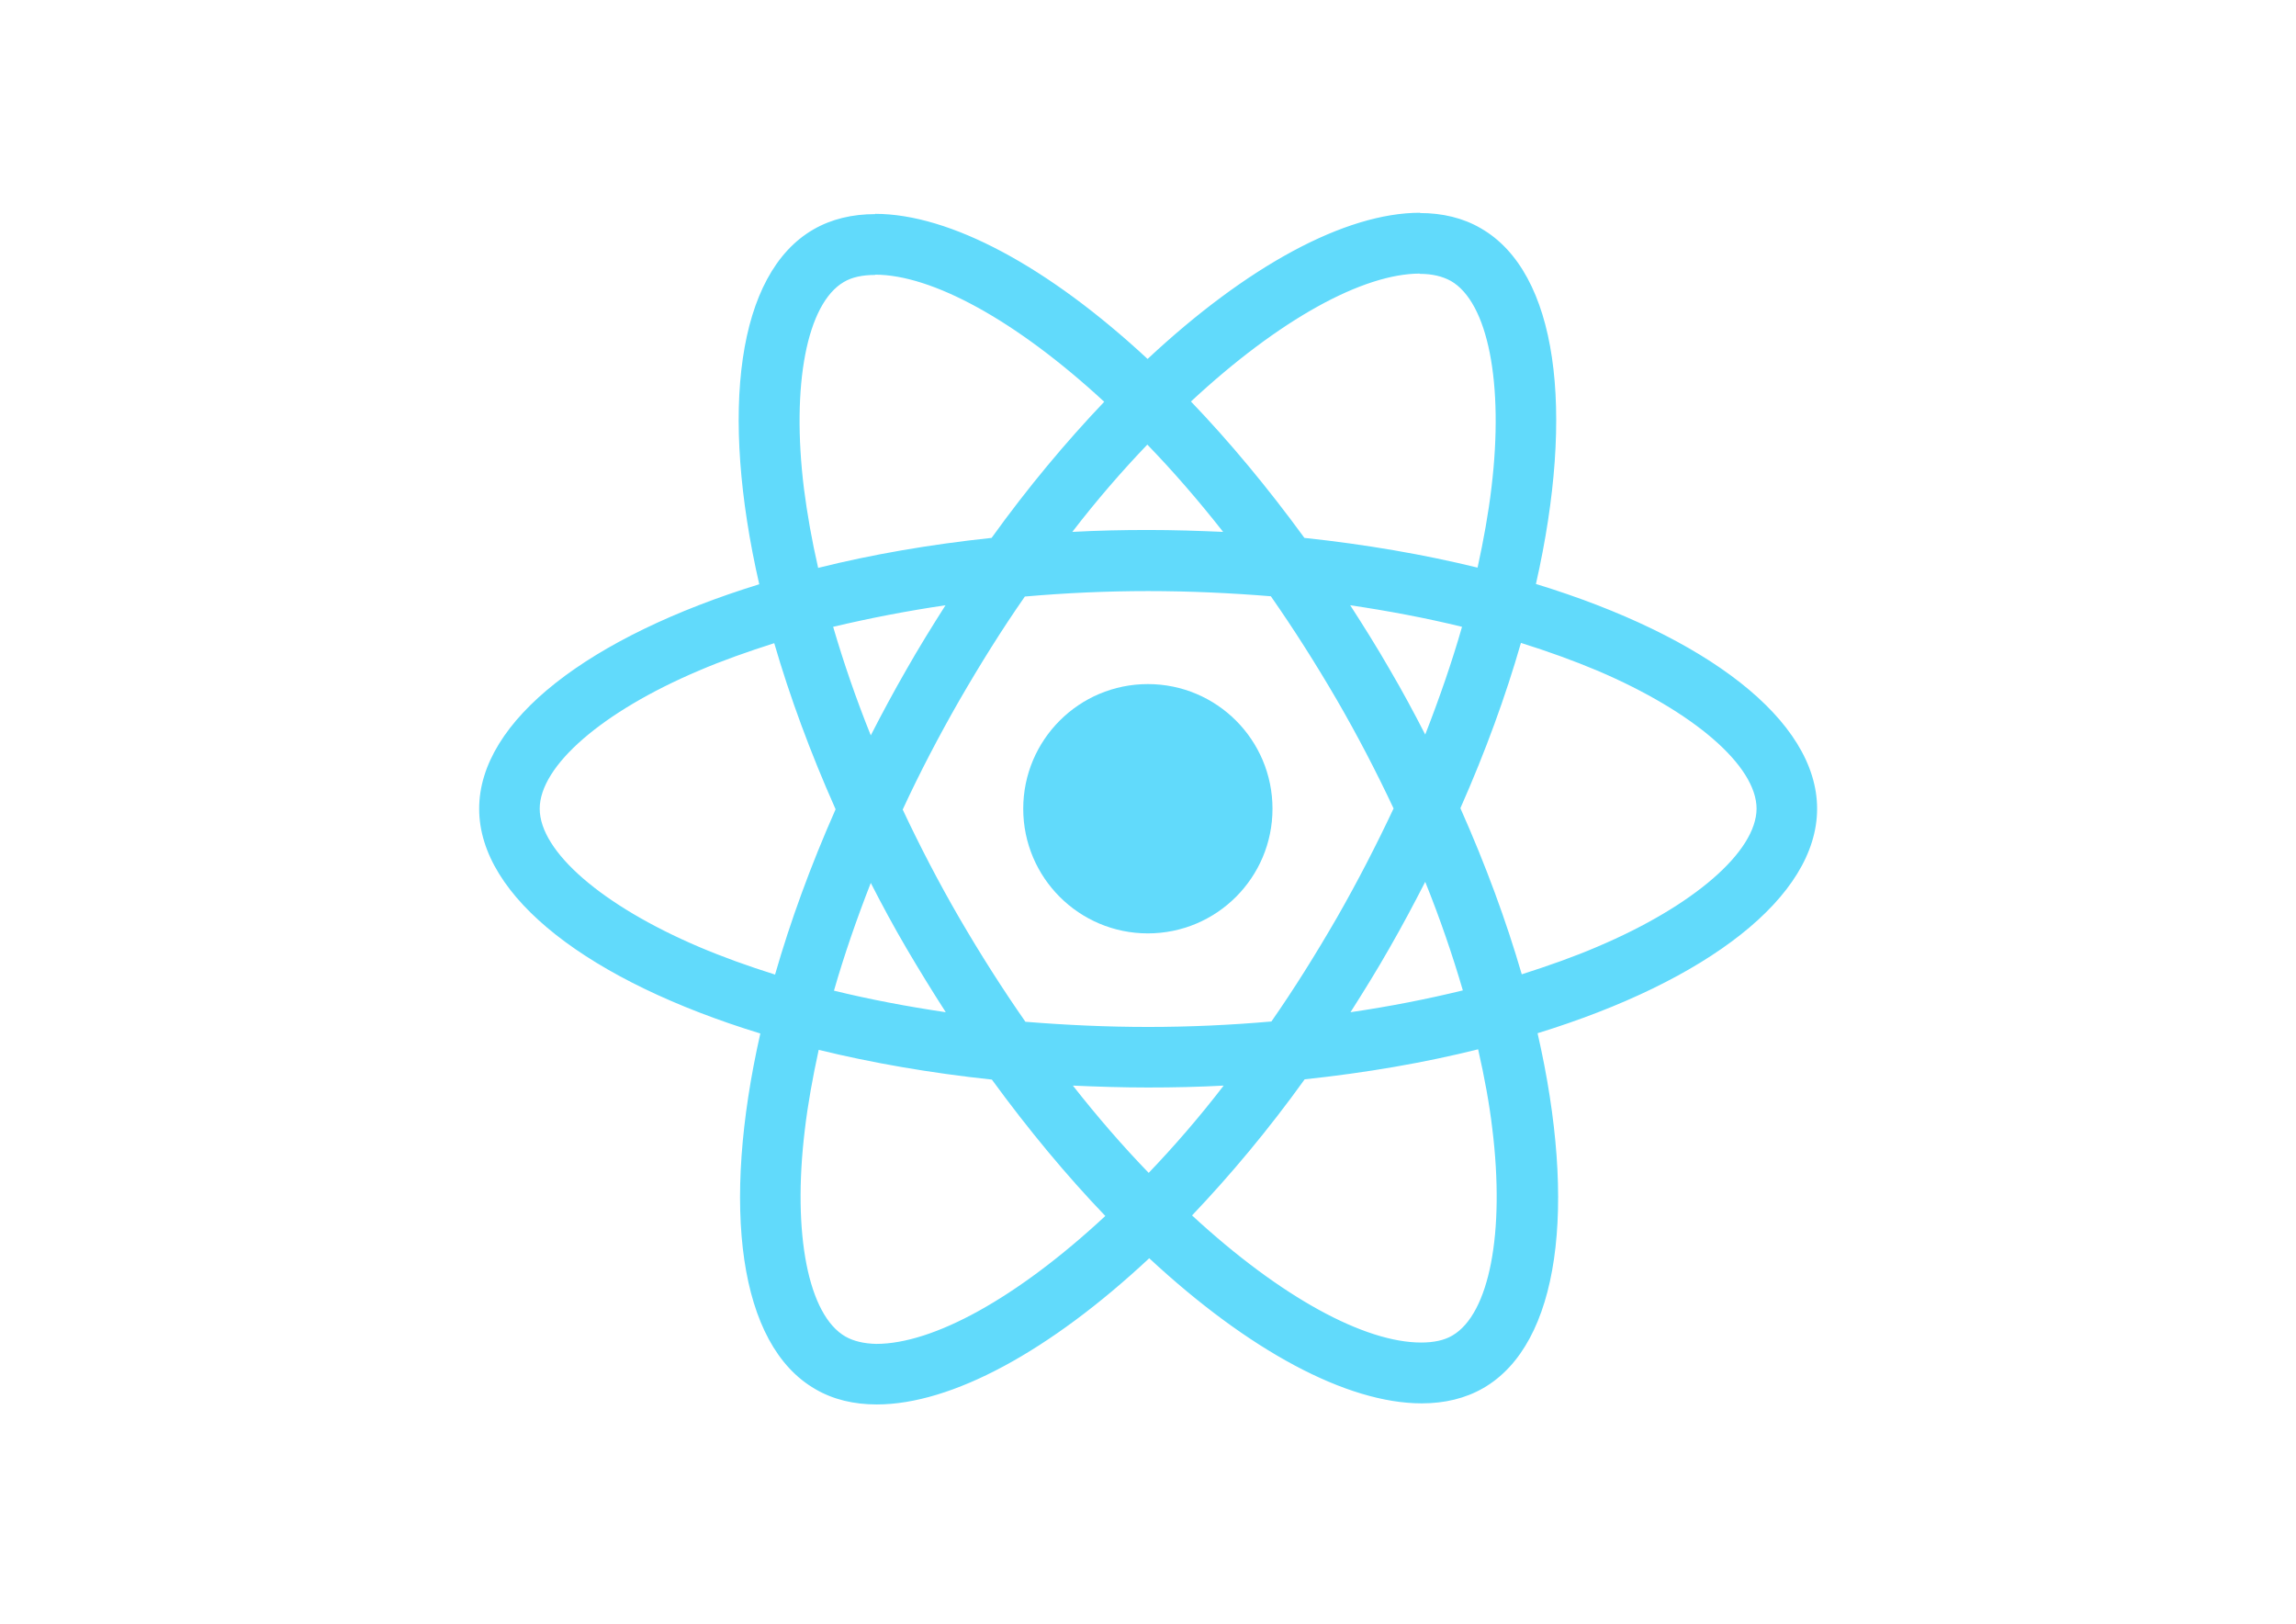
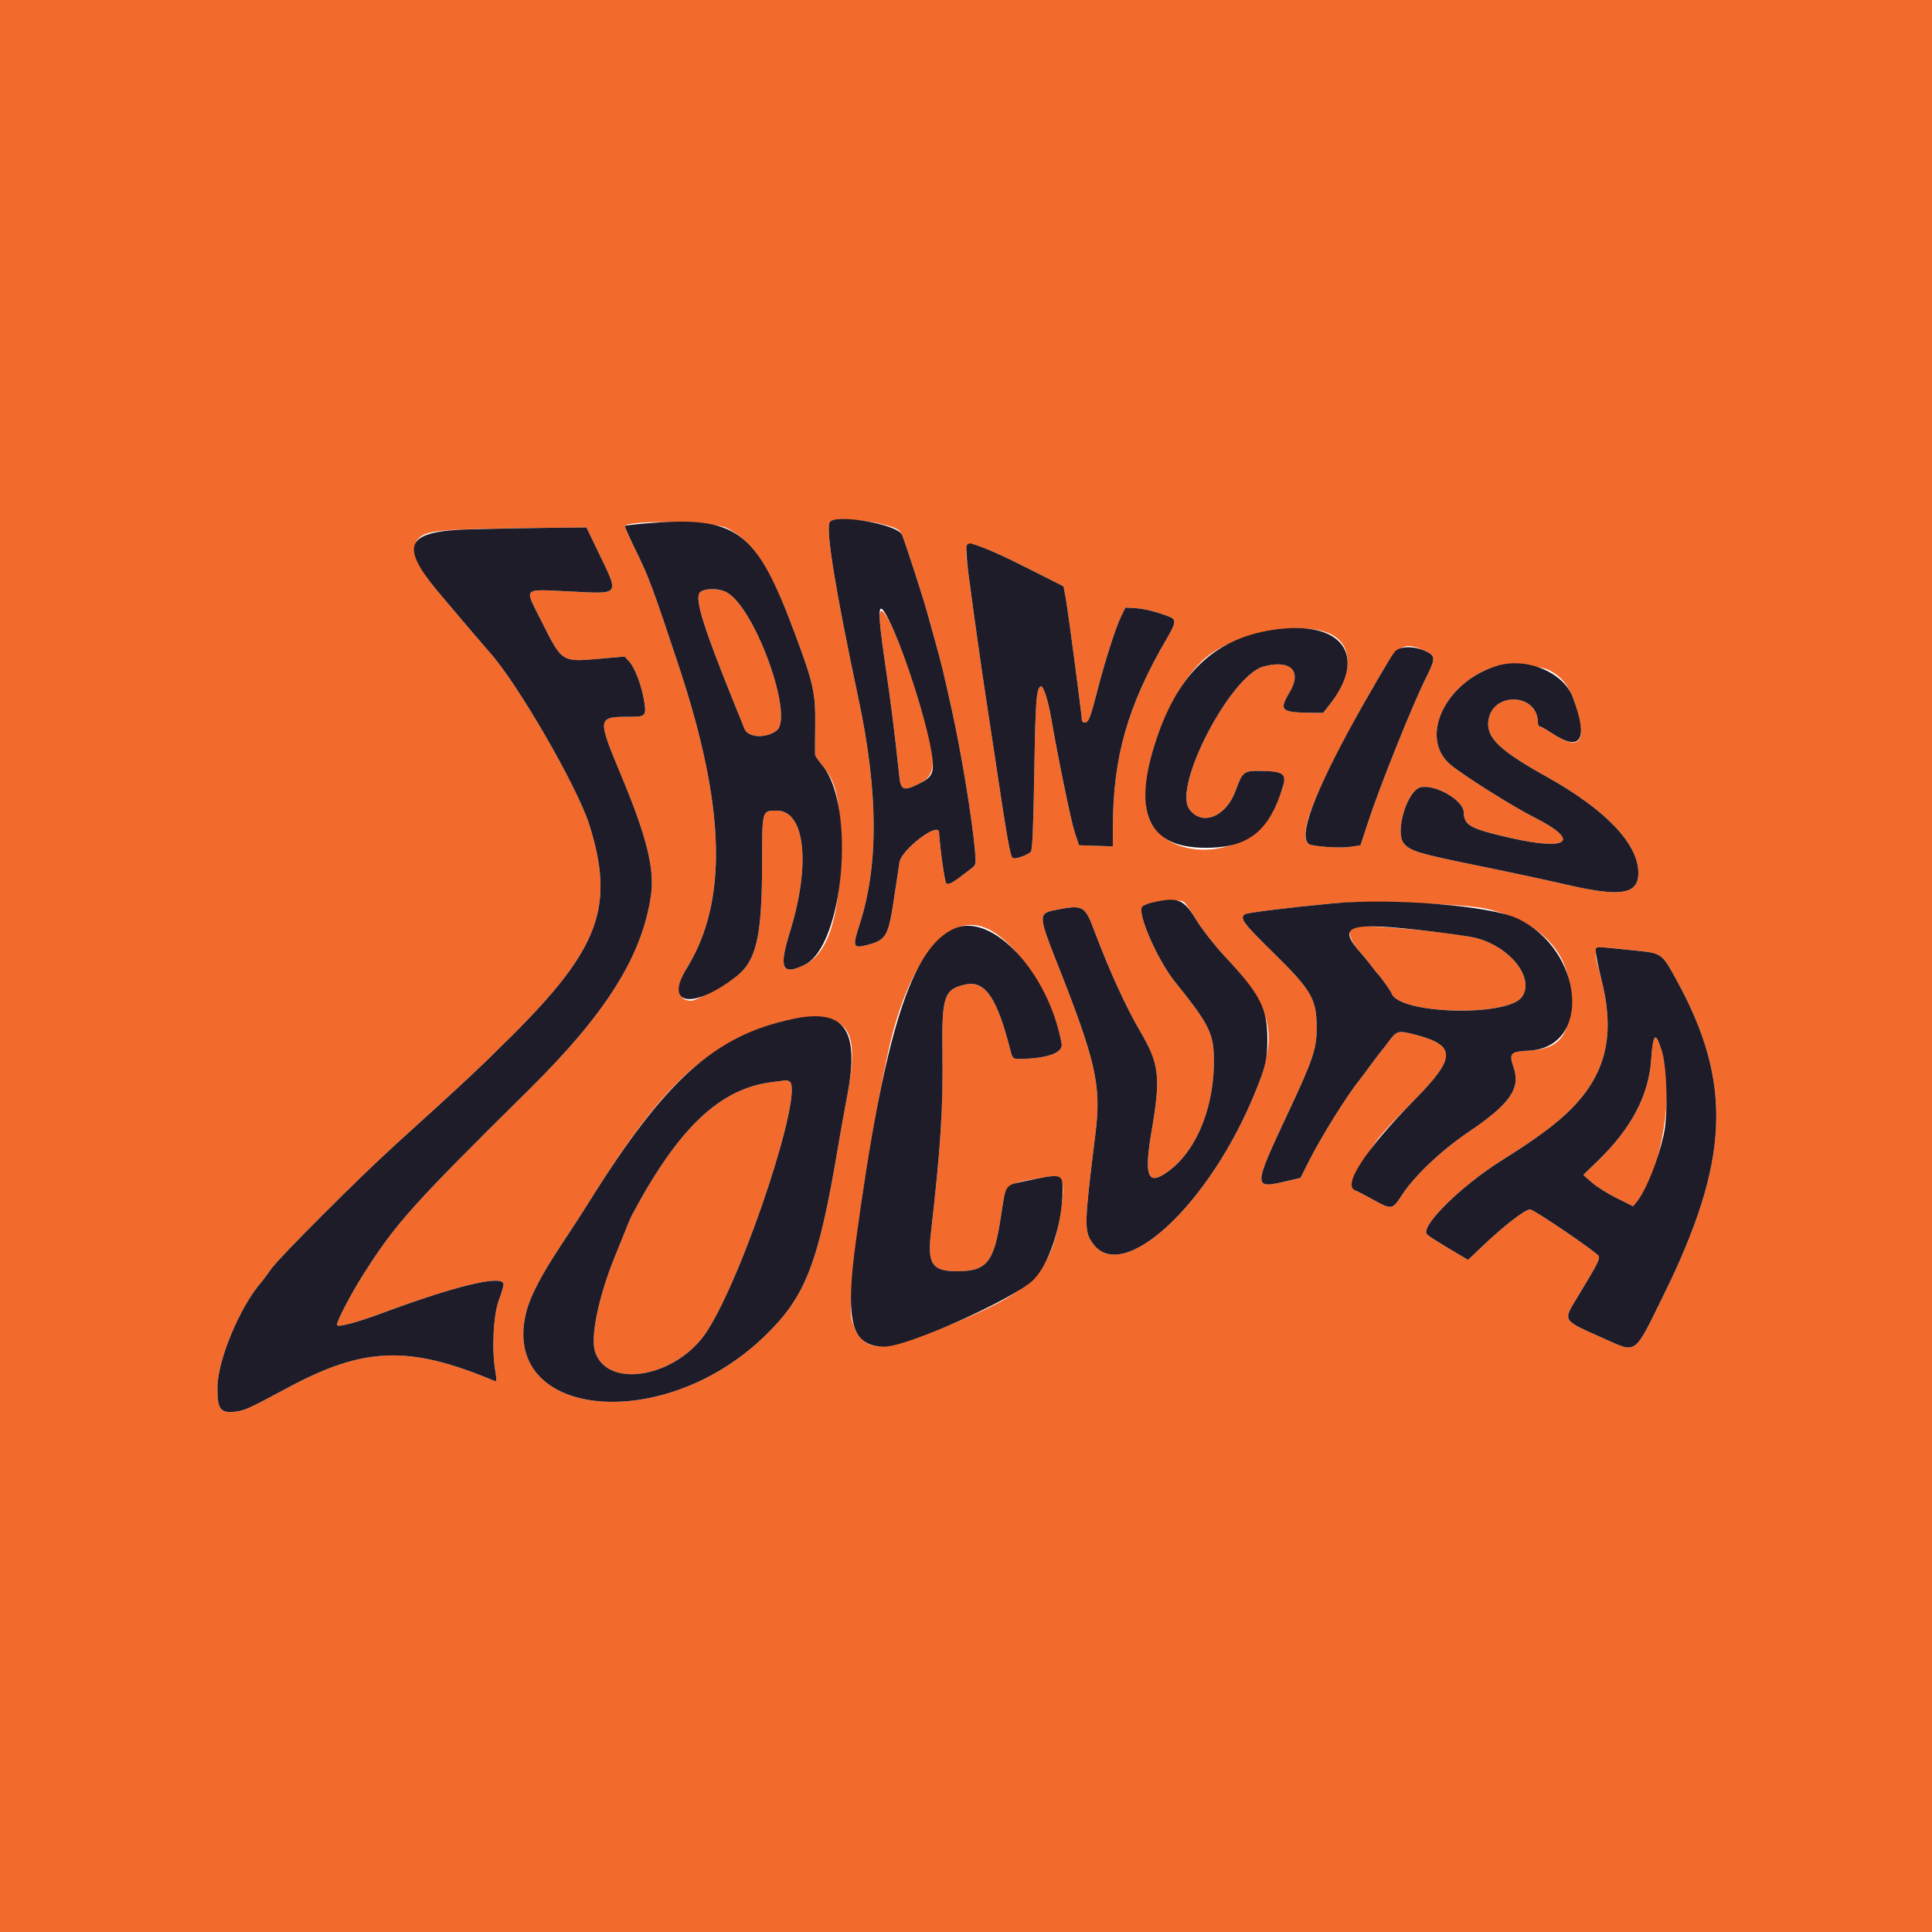
- <svg xmlns="http://www.w3.org/2000/svg" viewBox="0 0 841.9 595.3">
-   <g fill="#61DAFB">
-     <path d="M666.3 296.5c0-32.5-40.7-63.3-103.1-82.4 14.4-63.6 8-114.2-20.2-130.4-6.5-3.8-14.1-5.6-22.4-5.6v22.3c4.6 0 8.3.9 11.4 2.6 13.6 7.8 19.5 37.5 14.9 75.7-1.1 9.4-2.9 19.3-5.1 29.4-19.6-4.8-41-8.5-63.5-10.9-13.5-18.5-27.5-35.3-41.6-50 32.6-30.3 63.2-46.9 84-46.9V78c-27.5 0-63.5 19.6-99.9 53.6-36.4-33.8-72.4-53.2-99.9-53.2v22.3c20.7 0 51.4 16.5 84 46.6-14 14.7-28 31.4-41.3 49.9-22.6 2.4-44 6.1-63.6 11-2.3-10-4-19.7-5.2-29-4.7-38.2 1.1-67.9 14.6-75.8 3-1.8 6.9-2.6 11.5-2.6V78.5c-8.4 0-16 1.8-22.6 5.6-28.1 16.2-34.4 66.7-19.9 130.1-62.2 19.2-102.7 49.9-102.7 82.3 0 32.5 40.7 63.3 103.1 82.4-14.4 63.6-8 114.2 20.2 130.4 6.5 3.8 14.1 5.6 22.5 5.6 27.5 0 63.5-19.6 99.9-53.6 36.4 33.8 72.4 53.2 99.9 53.2 8.4 0 16-1.8 22.6-5.6 28.1-16.2 34.4-66.7 19.9-130.1 62-19.1 102.5-49.9 102.5-82.3zm-130.2-66.7c-3.7 12.9-8.3 26.2-13.5 39.5-4.1-8-8.4-16-13.1-24-4.6-8-9.5-15.8-14.4-23.4 14.2 2.1 27.9 4.7 41 7.9zm-45.8 106.5c-7.8 13.5-15.8 26.3-24.1 38.2-14.9 1.3-30 2-45.2 2-15.1 0-30.2-.7-45-1.9-8.3-11.9-16.4-24.6-24.2-38-7.6-13.1-14.5-26.4-20.8-39.8 6.2-13.4 13.2-26.8 20.7-39.9 7.8-13.5 15.8-26.3 24.1-38.2 14.9-1.3 30-2 45.2-2 15.1 0 30.2.7 45 1.9 8.3 11.9 16.4 24.6 24.2 38 7.6 13.1 14.5 26.4 20.8 39.8-6.3 13.4-13.2 26.8-20.7 39.9zm32.3-13c5.4 13.4 10 26.8 13.8 39.8-13.1 3.2-26.9 5.9-41.2 8 4.9-7.7 9.8-15.6 14.4-23.7 4.6-8 8.9-16.1 13-24.1zM421.2 430c-9.3-9.6-18.6-20.3-27.8-32 9 .4 18.2.7 27.5.7 9.4 0 18.7-.2 27.8-.7-9 11.7-18.3 22.4-27.5 32zm-74.4-58.9c-14.2-2.1-27.9-4.7-41-7.9 3.7-12.9 8.3-26.2 13.5-39.5 4.1 8 8.4 16 13.1 24 4.7 8 9.5 15.8 14.4 23.4zM420.7 163c9.3 9.6 18.6 20.3 27.8 32-9-.4-18.2-.7-27.5-.7-9.4 0-18.7.2-27.8.7 9-11.7 18.3-22.4 27.5-32zm-74 58.9c-4.9 7.7-9.8 15.6-14.4 23.7-4.6 8-8.9 16-13 24-5.4-13.4-10-26.8-13.8-39.8 13.1-3.1 26.9-5.8 41.2-7.9zm-90.5 125.2c-35.4-15.1-58.3-34.9-58.3-50.6 0-15.7 22.9-35.6 58.3-50.6 8.6-3.7 18-7 27.7-10.1 5.7 19.6 13.2 40 22.5 60.9-9.2 20.8-16.6 41.1-22.2 60.6-9.9-3.1-19.3-6.5-28-10.2zM310 490c-13.6-7.8-19.5-37.5-14.9-75.7 1.1-9.4 2.9-19.3 5.1-29.4 19.6 4.8 41 8.5 63.5 10.9 13.5 18.5 27.5 35.3 41.6 50-32.6 30.3-63.2 46.9-84 46.9-4.5-.1-8.3-1-11.3-2.7zm237.2-76.2c4.7 38.2-1.1 67.9-14.6 75.8-3 1.8-6.9 2.6-11.5 2.6-20.7 0-51.4-16.5-84-46.6 14-14.7 28-31.4 41.3-49.9 22.6-2.4 44-6.1 63.6-11 2.3 10.1 4.1 19.8 5.2 29.1zm38.5-66.7c-8.6 3.7-18 7-27.7 10.1-5.7-19.6-13.2-40-22.5-60.9 9.2-20.8 16.6-41.1 22.2-60.6 9.9 3.1 19.3 6.5 28.1 10.2 35.4 15.1 58.3 34.9 58.3 50.6-.1 15.7-23 35.6-58.4 50.6zM320.8 78.4z" />
-     <circle cx="420.9" cy="296.5" r="45.7" />
-     <path d="M520.5 78.1z" />
+ <svg xmlns="http://www.w3.org/2000/svg" id="svg" width="400" height="400" viewBox="0, 0, 400,400">
+   <g id="svgg">
+     <path id="path0" d="M0.000 200.000 L 0.000 400.000 200.000 400.000 L 400.000 400.000 400.000 200.000 L 400.000 0.000 200.000 0.000 L 0.000 0.000 0.000 200.000 M182.200 108.417 C 185.558 109.241,186.314 109.626,186.756 110.734 C 187.585 112.812,191.156 123.847,192.019 127.000 C 192.502 128.760,193.347 131.820,193.898 133.800 C 194.954 137.599,195.268 138.898,196.985 146.600 C 198.999 155.631,201.312 169.674,201.866 176.229 C 202.100 179.000,202.081 179.077,200.953 179.925 C 200.319 180.402,199.620 180.933,199.400 181.106 C 197.315 182.750,196.301 183.261,195.909 182.869 C 195.589 182.549,194.618 175.673,194.418 172.300 C 194.285 170.063,186.641 175.881,186.224 178.537 C 186.115 179.231,185.637 182.410,185.161 185.600 C 183.922 193.906,183.540 194.585,179.502 195.660 C 176.632 196.424,176.472 196.003,177.929 191.535 C 181.931 179.271,181.865 164.061,177.725 144.600 C 173.070 122.718,171.002 110.135,171.743 108.205 C 172.064 107.368,178.457 107.498,182.200 108.417 M150.400 109.287 C 156.043 112.077,159.470 117.425,164.791 131.752 C 168.421 141.524,168.860 143.554,168.777 150.200 C 168.739 153.280,168.729 156.008,168.754 156.262 C 168.779 156.516,169.455 157.506,170.255 158.462 C 173.195 161.974,174.000 165.706,174.000 175.832 C 174.000 189.360,171.544 197.327,166.631 199.732 C 161.898 202.050,161.192 200.518,163.530 193.000 C 167.912 178.908,166.682 167.741,160.758 167.829 C 157.718 167.875,157.802 167.554,157.781 179.120 C 157.753 194.119,156.571 199.065,152.230 202.342 C 149.937 204.073,144.066 207.200,143.108 207.200 C 140.199 207.200,139.806 204.327,142.186 200.467 C 150.764 186.553,150.243 167.149,140.502 137.800 C 135.191 121.800,134.345 119.520,131.754 114.222 C 130.362 111.374,129.294 108.972,129.382 108.884 C 130.650 107.616,147.679 107.943,150.400 109.287 M123.486 113.500 C 128.326 123.554,128.686 122.949,118.142 122.461 C 107.949 121.989,108.510 121.433,112.049 128.506 C 116.367 137.134,116.272 137.071,123.911 136.405 L 129.315 135.933 130.194 136.867 C 131.341 138.084,132.682 141.469,133.260 144.607 C 133.919 148.182,133.761 148.400,130.513 148.402 C 123.570 148.408,123.566 148.431,128.719 160.800 C 133.884 173.197,135.549 179.917,134.787 185.290 C 133.007 197.844,125.537 209.777,109.600 225.527 C 85.169 249.671,81.901 253.319,75.133 264.000 C 72.540 268.091,69.516 273.941,69.777 274.362 C 70.056 274.815,73.883 273.804,78.800 271.978 C 94.119 266.292,103.553 263.970,104.225 265.720 C 104.334 266.006,103.935 267.491,103.338 269.020 C 102.148 272.062,101.775 279.244,102.560 283.966 C 102.900 286.006,102.877 286.113,102.160 285.814 C 84.681 278.508,75.346 278.835,59.600 287.305 C 51.525 291.649,50.569 292.081,48.600 292.284 C 45.593 292.592,44.995 291.753,45.018 287.257 C 45.048 281.573,49.741 270.376,54.200 265.349 C 54.420 265.101,55.320 263.886,56.200 262.648 C 57.890 260.272,74.422 243.746,81.825 237.033 C 96.822 223.435,98.999 221.399,106.022 214.402 C 124.120 196.372,127.318 187.650,122.021 170.778 C 119.556 162.927,107.025 141.264,101.325 135.000 C 100.563 134.163,91.472 123.480,90.357 122.113 C 86.687 117.611,85.080 113.390,86.420 111.776 C 88.114 109.735,90.396 109.524,113.408 109.284 L 121.416 109.200 123.486 113.500 M204.400 113.693 C 205.610 114.148,209.659 116.068,213.398 117.960 L 220.195 121.400 220.676 124.000 C 221.127 126.437,224.000 148.178,224.000 149.153 C 224.000 149.399,224.274 149.600,224.610 149.600 C 225.374 149.600,225.778 148.557,227.248 142.800 C 228.752 136.909,230.998 129.905,232.122 127.600 L 233.000 125.800 235.000 125.904 C 236.837 126.000,239.314 126.619,242.100 127.679 C 243.558 128.233,243.491 128.916,241.672 132.028 C 233.503 146.007,230.447 156.615,230.410 171.116 L 230.400 175.231 226.900 175.116 L 223.400 175.000 222.514 172.350 C 221.774 170.137,218.972 156.529,217.592 148.442 C 216.994 144.945,216.002 141.933,215.503 142.099 C 214.572 142.409,214.381 144.935,214.129 160.304 C 213.946 171.498,213.738 176.120,213.405 176.396 C 212.479 177.164,210.147 177.938,209.661 177.638 C 209.166 177.332,208.459 173.317,206.025 157.000 C 205.335 152.380,204.423 146.350,203.997 143.600 C 203.197 138.443,201.669 127.574,200.508 118.790 C 199.583 111.790,199.528 111.861,204.400 113.693 M144.787 122.823 C 143.935 124.416,145.762 130.172,152.080 145.800 C 152.970 148.000,153.901 150.302,154.149 150.916 C 154.880 152.723,158.575 152.927,160.765 151.281 C 164.512 148.466,156.242 125.621,150.380 122.590 C 148.600 121.669,145.332 121.806,144.787 122.823 M182.166 128.848 C 182.319 130.471,182.786 134.140,183.203 137.000 C 184.551 146.249,185.116 150.737,186.210 160.900 C 186.505 163.643,187.154 163.845,190.399 162.201 C 194.106 160.322,194.037 157.531,189.958 144.200 C 185.762 130.489,181.533 122.157,182.166 128.848 M274.512 130.886 C 280.233 132.824,280.513 139.292,275.169 146.039 L 273.933 147.600 270.866 147.560 C 265.247 147.487,264.787 146.989,266.980 143.352 C 269.652 138.921,267.209 136.492,261.596 138.000 C 254.808 139.823,242.858 162.708,246.201 167.480 C 248.783 171.166,253.890 169.134,255.842 163.645 C 257.158 159.945,257.547 159.599,260.376 159.604 C 266.796 159.617,267.089 160.291,263.769 167.407 C 259.276 177.037,243.811 179.022,238.500 170.650 C 234.538 164.404,240.323 145.265,248.657 137.049 C 254.174 131.609,267.364 128.465,274.512 130.886 M295.100 134.789 C 297.243 135.762,297.258 136.305,295.250 140.309 C 292.469 145.856,285.724 162.660,283.240 170.233 L 281.676 175.000 279.738 175.309 C 277.909 175.600,273.937 175.428,271.500 174.951 C 267.886 174.245,271.962 163.872,284.465 141.963 C 289.400 133.313,290.385 132.649,295.100 134.789 M320.708 138.745 C 324.122 140.503,325.772 143.260,327.051 149.341 C 328.064 154.156,326.148 155.005,321.393 151.848 C 320.193 151.051,319.030 150.400,318.806 150.400 C 318.583 150.400,318.400 150.034,318.400 149.587 C 318.400 143.527,309.063 143.107,308.160 149.126 C 307.631 152.655,310.382 155.337,320.043 160.713 C 332.399 167.589,339.200 174.689,339.200 180.714 C 339.200 185.241,335.564 185.790,323.800 183.038 C 320.280 182.215,312.109 180.466,305.643 179.151 C 293.928 176.770,292.028 176.202,290.700 174.680 C 288.684 172.369,291.344 163.509,294.216 162.971 C 297.293 162.393,302.972 165.712,303.042 168.128 C 303.123 170.887,304.319 171.558,312.519 173.440 C 324.851 176.271,327.406 174.138,317.600 169.198 C 313.222 166.992,303.033 160.584,300.346 158.347 C 293.782 152.880,298.971 141.442,309.600 137.949 C 311.649 137.275,318.858 137.792,320.708 138.745 M245.090 186.724 C 245.360 186.895,246.530 188.586,247.690 190.481 C 248.851 192.377,251.446 195.699,253.459 197.864 C 263.438 208.599,264.718 214.008,260.047 225.699 C 250.635 249.257,232.264 266.364,226.138 257.274 C 224.434 254.745,224.470 253.546,226.809 234.636 C 228.042 224.668,226.927 219.766,218.707 199.000 C 215.032 189.717,215.007 189.110,218.277 188.453 C 224.249 187.254,224.579 187.423,226.564 192.700 C 229.674 200.967,233.165 208.616,236.104 213.600 C 240.028 220.256,240.340 222.985,238.442 234.071 C 236.894 243.116,237.538 245.323,241.068 243.075 C 247.149 239.203,251.149 230.353,251.316 220.400 C 251.421 214.098,250.647 212.456,243.208 203.200 C 239.626 198.743,235.391 189.015,236.468 187.718 C 237.290 186.728,243.898 185.966,245.090 186.724 M307.776 188.153 C 319.615 191.015,325.515 197.647,325.140 207.668 C 324.880 214.602,322.618 217.206,316.581 217.523 C 312.664 217.728,312.376 218.045,313.388 221.027 C 314.866 225.378,312.606 228.598,303.999 234.400 C 298.399 238.176,292.750 243.541,290.200 247.505 C 288.292 250.471,288.083 250.502,284.294 248.376 C 282.702 247.482,281.085 246.651,280.700 246.529 C 279.273 246.076,279.847 243.921,282.454 239.944 C 285.650 235.068,285.818 234.870,292.970 227.600 C 301.503 218.926,301.509 216.433,293.001 214.217 C 289.522 213.311,289.170 213.396,287.603 215.512 C 286.834 216.551,286.108 217.490,285.990 217.600 C 285.872 217.710,284.916 218.970,283.865 220.400 C 282.815 221.830,281.736 223.270,281.468 223.600 C 278.937 226.714,273.471 235.479,271.032 240.336 L 269.259 243.867 266.290 244.566 C 259.385 246.192,259.392 245.953,266.682 230.400 C 271.886 219.298,272.600 217.174,272.600 212.792 C 272.600 206.823,271.571 205.046,263.547 197.170 C 257.381 191.117,256.653 190.137,257.700 189.296 C 258.105 188.971,266.883 187.881,275.800 187.048 C 282.633 186.410,303.556 187.133,307.776 188.153 M204.113 192.143 C 210.477 194.826,217.955 206.222,219.798 216.047 C 220.137 217.858,217.312 219.009,212.000 219.224 C 209.721 219.317,209.649 219.273,209.202 217.500 C 206.448 206.584,203.959 202.930,199.886 203.825 C 195.477 204.793,194.974 206.253,195.124 217.665 C 195.279 229.485,194.772 237.455,192.728 255.315 C 191.995 261.728,193.011 263.200,198.170 263.200 C 204.306 263.200,205.801 261.345,207.212 251.984 C 208.311 244.687,207.691 245.226,216.800 243.651 C 220.274 243.051,220.726 244.534,219.395 252.165 C 217.353 263.872,213.405 267.583,195.200 274.908 C 181.775 280.310,178.520 280.053,176.394 273.424 C 175.171 269.613,178.937 241.343,183.670 218.800 C 187.756 199.343,195.925 188.691,204.113 192.143 M280.676 191.871 C 278.700 192.200,279.157 194.411,281.820 197.400 C 282.408 198.060,283.363 199.230,283.942 200.000 C 284.522 200.770,285.091 201.490,285.208 201.600 C 285.828 202.183,287.901 205.093,288.112 205.677 C 289.677 210.000,312.259 210.576,315.132 206.366 C 317.862 202.365,312.335 195.653,305.000 194.064 C 299.626 192.899,283.329 191.430,280.676 191.871 M338.800 196.823 C 344.060 197.366,344.082 197.382,347.093 202.873 C 358.817 224.254,358.149 240.295,344.367 268.272 C 338.217 280.758,338.986 280.209,331.995 277.097 C 323.312 273.230,323.543 273.594,326.574 268.590 C 330.699 261.780,331.237 260.747,331.012 260.073 C 330.781 259.382,317.577 250.400,316.792 250.400 C 315.726 250.400,311.288 253.842,306.675 258.247 L 303.950 260.849 302.675 260.094 C 296.933 256.694,295.481 255.756,295.324 255.345 C 294.566 253.371,302.671 245.468,310.615 240.436 C 315.584 237.287,316.555 236.637,319.600 234.415 C 331.562 225.688,335.020 216.637,331.600 203.000 C 329.622 195.112,328.827 195.794,338.800 196.823 M173.174 211.518 C 176.612 213.223,177.220 217.358,175.422 226.800 C 174.856 229.770,174.015 234.450,173.553 237.200 C 169.406 261.894,166.793 268.567,157.994 276.941 C 136.714 297.191,103.269 293.469,108.994 271.487 C 109.840 268.240,112.168 263.811,116.296 257.593 C 118.266 254.627,120.831 250.670,121.996 248.800 C 134.604 228.570,142.189 220.299,153.166 214.808 C 161.163 210.809,169.109 209.502,173.174 211.518 M342.233 215.700 C 342.133 216.195,341.961 217.888,341.852 219.462 C 341.342 226.803,337.727 233.645,330.825 240.331 L 327.800 243.261 329.600 244.834 C 330.590 245.699,332.911 247.157,334.759 248.074 L 338.117 249.742 338.903 248.772 C 343.997 242.481,346.730 226.105,344.088 217.700 C 343.158 214.740,342.558 214.094,342.233 215.700 M160.000 224.015 C 149.088 225.315,140.495 233.446,130.817 251.628 C 130.521 252.185,129.809 253.913,127.204 260.400 C 123.908 268.607,122.222 276.798,123.201 279.843 C 125.749 287.772,140.248 285.118,146.391 275.600 C 154.144 263.585,166.753 225.142,163.367 223.843 C 163.019 223.709,162.704 223.624,162.667 223.653 C 162.630 223.681,161.430 223.845,160.000 224.015 " stroke="none" fill="#f36b2c" fill-rule="evenodd" />
+     <path id="path1" d="M171.743 108.205 C 171.002 110.135,173.070 122.718,177.725 144.600 C 181.865 164.061,181.931 179.271,177.929 191.535 C 176.472 196.003,176.632 196.424,179.502 195.660 C 183.540 194.585,183.922 193.906,185.161 185.600 C 185.637 182.410,186.115 179.231,186.224 178.537 C 186.641 175.881,194.285 170.063,194.418 172.300 C 194.618 175.673,195.589 182.549,195.909 182.869 C 196.301 183.261,197.315 182.750,199.400 181.106 C 199.620 180.933,200.319 180.402,200.953 179.925 C 202.081 179.077,202.100 179.000,201.866 176.229 C 201.312 169.674,198.999 155.631,196.985 146.600 C 195.268 138.898,194.954 137.599,193.898 133.800 C 193.347 131.820,192.502 128.760,192.019 127.000 C 191.156 123.847,187.585 112.812,186.756 110.734 C 185.862 108.492,172.497 106.241,171.743 108.205 M133.271 108.402 C 131.220 108.579,129.470 108.797,129.382 108.884 C 129.294 108.972,130.362 111.374,131.754 114.222 C 134.345 119.520,135.191 121.800,140.502 137.800 C 150.243 167.149,150.764 186.553,142.186 200.467 C 137.504 208.061,143.238 209.131,152.230 202.342 C 156.571 199.065,157.753 194.119,157.781 179.120 C 157.802 167.554,157.718 167.875,160.758 167.829 C 166.682 167.741,167.912 178.908,163.530 193.000 C 161.192 200.518,161.898 202.050,166.631 199.732 C 174.696 195.783,177.240 166.806,170.255 158.462 C 169.455 157.506,168.779 156.516,168.754 156.262 C 168.729 156.008,168.739 153.280,168.777 150.200 C 168.860 143.554,168.421 141.524,164.791 131.752 C 156.538 109.534,152.734 106.716,133.271 108.402 M97.400 109.584 C 84.177 109.941,82.650 112.658,90.357 122.113 C 91.472 123.480,100.563 134.163,101.325 135.000 C 107.025 141.264,119.556 162.927,122.021 170.778 C 127.318 187.650,124.120 196.372,106.022 214.402 C 98.999 221.399,96.822 223.435,81.825 237.033 C 74.422 243.746,57.890 260.272,56.200 262.648 C 55.320 263.886,54.420 265.101,54.200 265.349 C 49.741 270.376,45.048 281.573,45.018 287.257 C 44.995 291.753,45.593 292.592,48.600 292.284 C 50.569 292.081,51.525 291.649,59.600 287.305 C 75.346 278.835,84.681 278.508,102.160 285.814 C 102.877 286.113,102.900 286.006,102.560 283.966 C 101.775 279.244,102.148 272.062,103.338 269.020 C 103.935 267.491,104.334 266.006,104.225 265.720 C 103.553 263.970,94.119 266.292,78.800 271.978 C 73.883 273.804,70.056 274.815,69.777 274.362 C 69.516 273.941,72.540 268.091,75.133 264.000 C 81.901 253.319,85.169 249.671,109.600 225.527 C 125.537 209.777,133.007 197.844,134.787 185.290 C 135.549 179.917,133.884 173.197,128.719 160.800 C 123.566 148.431,123.570 148.408,130.513 148.402 C 133.761 148.400,133.919 148.182,133.260 144.607 C 132.682 141.469,131.341 138.084,130.194 136.867 L 129.315 135.933 123.911 136.405 C 116.272 137.071,116.367 137.134,112.049 128.506 C 108.510 121.433,107.949 121.989,118.142 122.461 C 128.686 122.949,128.326 123.554,123.486 113.500 L 121.416 109.200 113.408 109.284 C 109.003 109.330,101.800 109.465,97.400 109.584 M200.121 113.062 C 199.970 113.456,200.144 116.034,200.508 118.790 C 201.669 127.574,203.197 138.443,203.997 143.600 C 204.423 146.350,205.335 152.380,206.025 157.000 C 208.459 173.317,209.166 177.332,209.661 177.638 C 210.147 177.938,212.479 177.164,213.405 176.396 C 213.738 176.120,213.946 171.498,214.129 160.304 C 214.381 144.935,214.572 142.409,215.503 142.099 C 216.002 141.933,216.994 144.945,217.592 148.442 C 218.972 156.529,221.774 170.137,222.514 172.350 L 223.400 175.000 226.900 175.116 L 230.400 175.231 230.410 171.116 C 230.447 156.615,233.503 146.007,241.672 132.028 C 243.491 128.916,243.558 128.233,242.100 127.679 C 239.314 126.619,236.837 126.000,235.000 125.904 L 233.000 125.800 232.122 127.600 C 230.998 129.905,228.752 136.909,227.248 142.800 C 225.778 148.557,225.374 149.600,224.610 149.600 C 224.274 149.600,224.000 149.399,224.000 149.153 C 224.000 148.178,221.127 126.437,220.676 124.000 L 220.195 121.400 213.398 117.960 C 207.241 114.845,203.841 113.340,201.298 112.605 C 200.642 112.416,200.321 112.541,200.121 113.062 M150.380 122.590 C 156.242 125.621,164.512 148.466,160.765 151.281 C 158.575 152.927,154.880 152.723,154.149 150.916 C 153.901 150.302,152.970 148.000,152.080 145.800 C 145.762 130.172,143.935 124.416,144.787 122.823 C 145.332 121.806,148.600 121.669,150.380 122.590 M184.062 128.429 C 187.370 135.041,192.424 151.143,193.042 157.035 C 193.363 160.094,192.945 160.910,190.399 162.201 C 187.154 163.845,186.505 163.643,186.210 160.900 C 185.116 150.737,184.551 146.249,183.203 137.000 C 181.534 125.551,181.716 123.739,184.062 128.429 M263.416 130.421 C 251.192 132.324,243.590 139.741,239.049 154.200 C 234.386 169.043,238.206 175.970,250.800 175.511 C 258.803 175.220,262.872 171.759,265.594 162.930 C 266.453 160.142,265.626 159.615,260.376 159.604 C 257.547 159.599,257.158 159.945,255.842 163.645 C 253.890 169.134,248.783 171.166,246.201 167.480 C 242.858 162.708,254.808 139.823,261.596 138.000 C 267.209 136.492,269.652 138.921,266.980 143.352 C 264.787 146.989,265.247 147.487,270.866 147.560 L 273.933 147.600 275.169 146.039 C 283.424 135.616,277.826 128.178,263.416 130.421 M288.828 134.863 C 288.052 135.695,282.732 144.813,279.179 151.400 C 271.111 166.357,268.500 174.365,271.500 174.951 C 273.937 175.428,277.909 175.600,279.738 175.309 L 281.676 175.000 283.240 170.233 C 285.724 162.660,292.469 145.856,295.250 140.309 C 297.258 136.305,297.243 135.762,295.100 134.789 C 292.730 133.713,289.867 133.747,288.828 134.863 M309.600 137.949 C 298.971 141.442,293.782 152.880,300.346 158.347 C 303.033 160.584,313.222 166.992,317.600 169.198 C 327.406 174.138,324.851 176.271,312.519 173.440 C 304.319 171.558,303.123 170.887,303.042 168.128 C 302.972 165.712,297.293 162.393,294.216 162.971 C 291.344 163.509,288.684 172.369,290.700 174.680 C 292.028 176.202,293.928 176.770,305.643 179.151 C 312.109 180.466,320.280 182.215,323.800 183.038 C 335.564 185.790,339.200 185.241,339.200 180.714 C 339.200 174.689,332.399 167.589,320.043 160.713 C 310.382 155.337,307.631 152.655,308.160 149.126 C 309.063 143.107,318.400 143.527,318.400 149.587 C 318.400 150.034,318.583 150.400,318.806 150.400 C 319.030 150.400,320.193 151.051,321.393 151.848 C 327.373 155.819,328.917 153.085,325.627 144.348 C 323.629 139.043,315.792 135.913,309.600 137.949 M238.535 186.859 C 237.620 187.065,236.689 187.451,236.468 187.718 C 235.391 189.015,239.626 198.743,243.208 203.200 C 250.647 212.456,251.421 214.098,251.316 220.400 C 251.149 230.353,247.149 239.203,241.068 243.075 C 237.538 245.323,236.894 243.116,238.442 234.071 C 240.340 222.985,240.028 220.256,236.104 213.600 C 233.165 208.616,229.674 200.967,226.564 192.700 C 224.579 187.423,224.249 187.254,218.277 188.453 C 215.007 189.110,215.032 189.717,218.707 199.000 C 226.927 219.766,228.042 224.668,226.809 234.636 C 224.470 253.546,224.434 254.745,226.138 257.274 C 232.264 266.364,250.635 249.257,260.047 225.699 C 262.056 220.671,262.391 219.195,262.396 215.363 C 262.404 208.698,261.031 206.011,253.459 197.864 C 251.446 195.699,248.851 192.377,247.690 190.481 C 244.995 186.078,243.916 185.652,238.535 186.859 M275.800 187.048 C 266.883 187.881,258.105 188.971,257.700 189.296 C 256.653 190.137,257.381 191.117,263.547 197.170 C 271.571 205.046,272.600 206.823,272.600 212.792 C 272.600 217.174,271.886 219.298,266.682 230.400 C 259.392 245.953,259.385 246.192,266.290 244.566 L 269.259 243.867 271.032 240.336 C 273.471 235.479,278.937 226.714,281.468 223.600 C 281.736 223.270,282.815 221.830,283.865 220.400 C 284.916 218.970,285.872 217.710,285.990 217.600 C 286.108 217.490,286.834 216.551,287.603 215.512 C 289.170 213.396,289.522 213.311,293.001 214.217 C 301.509 216.433,301.503 218.926,292.970 227.600 C 282.543 238.200,277.750 245.593,280.700 246.529 C 281.085 246.651,282.702 247.482,284.294 248.376 C 288.083 250.502,288.292 250.471,290.200 247.505 C 292.750 243.541,298.399 238.176,303.999 234.400 C 312.606 228.598,314.866 225.378,313.388 221.027 C 312.376 218.045,312.664 217.728,316.581 217.523 C 329.697 216.834,327.925 196.680,314.176 190.169 C 308.571 187.515,288.378 185.873,275.800 187.048 M197.644 192.220 C 188.682 196.110,183.027 214.024,177.201 256.984 C 174.914 273.853,176.271 278.800,183.186 278.800 C 187.831 278.800,209.358 269.190,213.794 265.136 C 217.104 262.111,220.000 253.365,220.000 246.397 C 220.000 242.919,219.882 242.895,211.719 244.652 C 208.067 245.438,208.241 245.154,207.212 251.984 C 205.801 261.345,204.306 263.200,198.170 263.200 C 193.011 263.200,191.995 261.728,192.728 255.315 C 194.772 237.455,195.279 229.485,195.124 217.665 C 194.974 206.253,195.477 204.793,199.886 203.825 C 203.959 202.930,206.448 206.584,209.202 217.500 C 209.649 219.273,209.721 219.317,212.000 219.224 C 217.312 219.009,220.137 217.858,219.798 216.047 C 217.032 201.307,205.438 188.837,197.644 192.220 M296.400 192.843 C 300.030 193.276,303.900 193.825,305.000 194.064 C 312.335 195.653,317.862 202.365,315.132 206.366 C 312.259 210.576,289.677 210.000,288.112 205.677 C 287.901 205.093,285.828 202.183,285.208 201.600 C 285.091 201.490,284.522 200.770,283.942 200.000 C 283.363 199.230,282.408 198.060,281.820 197.400 C 276.588 191.527,279.015 190.768,296.400 192.843 M330.400 197.104 C 330.400 197.715,330.940 200.368,331.600 203.000 C 335.020 216.637,331.562 225.688,319.600 234.415 C 316.555 236.637,315.584 237.287,310.615 240.436 C 302.671 245.468,294.566 253.371,295.324 255.345 C 295.481 255.756,296.933 256.694,302.675 260.094 L 303.950 260.849 306.675 258.247 C 311.288 253.842,315.726 250.400,316.792 250.400 C 317.577 250.400,330.781 259.382,331.012 260.073 C 331.237 260.747,330.699 261.780,326.574 268.590 C 323.543 273.594,323.312 273.230,331.995 277.097 C 338.986 280.209,338.217 280.758,344.367 268.272 C 358.149 240.295,358.817 224.254,347.093 202.873 C 344.082 197.382,344.060 197.366,338.800 196.823 C 329.598 195.873,330.400 195.846,330.400 197.104 M164.000 210.985 C 147.916 214.419,137.681 223.633,121.996 248.800 C 120.831 250.670,118.266 254.627,116.296 257.593 C 112.168 263.811,109.840 268.240,108.994 271.487 C 103.269 293.469,136.714 297.191,157.994 276.941 C 166.793 268.567,169.406 261.894,173.553 237.200 C 174.015 234.450,174.856 229.770,175.422 226.800 C 178.035 213.079,174.850 208.669,164.000 210.985 M344.088 217.700 C 345.160 221.111,345.372 230.831,344.463 234.883 C 343.222 240.410,340.825 246.398,338.903 248.772 L 338.117 249.742 334.759 248.074 C 332.911 247.157,330.590 245.699,329.600 244.834 L 327.800 243.261 330.825 240.331 C 337.727 233.645,341.342 226.803,341.852 219.462 C 342.244 213.807,342.742 213.415,344.088 217.700 M163.367 223.843 C 166.753 225.142,154.144 263.585,146.391 275.600 C 140.248 285.118,125.749 287.772,123.201 279.843 C 122.222 276.798,123.908 268.607,127.204 260.400 C 129.809 253.913,130.521 252.185,130.817 251.628 C 140.495 233.446,149.088 225.315,160.000 224.015 C 161.430 223.845,162.630 223.681,162.667 223.653 C 162.704 223.624,163.019 223.709,163.367 223.843 " stroke="none" fill="#1f1c2a" fill-rule="evenodd" />
  </g>
</svg>
